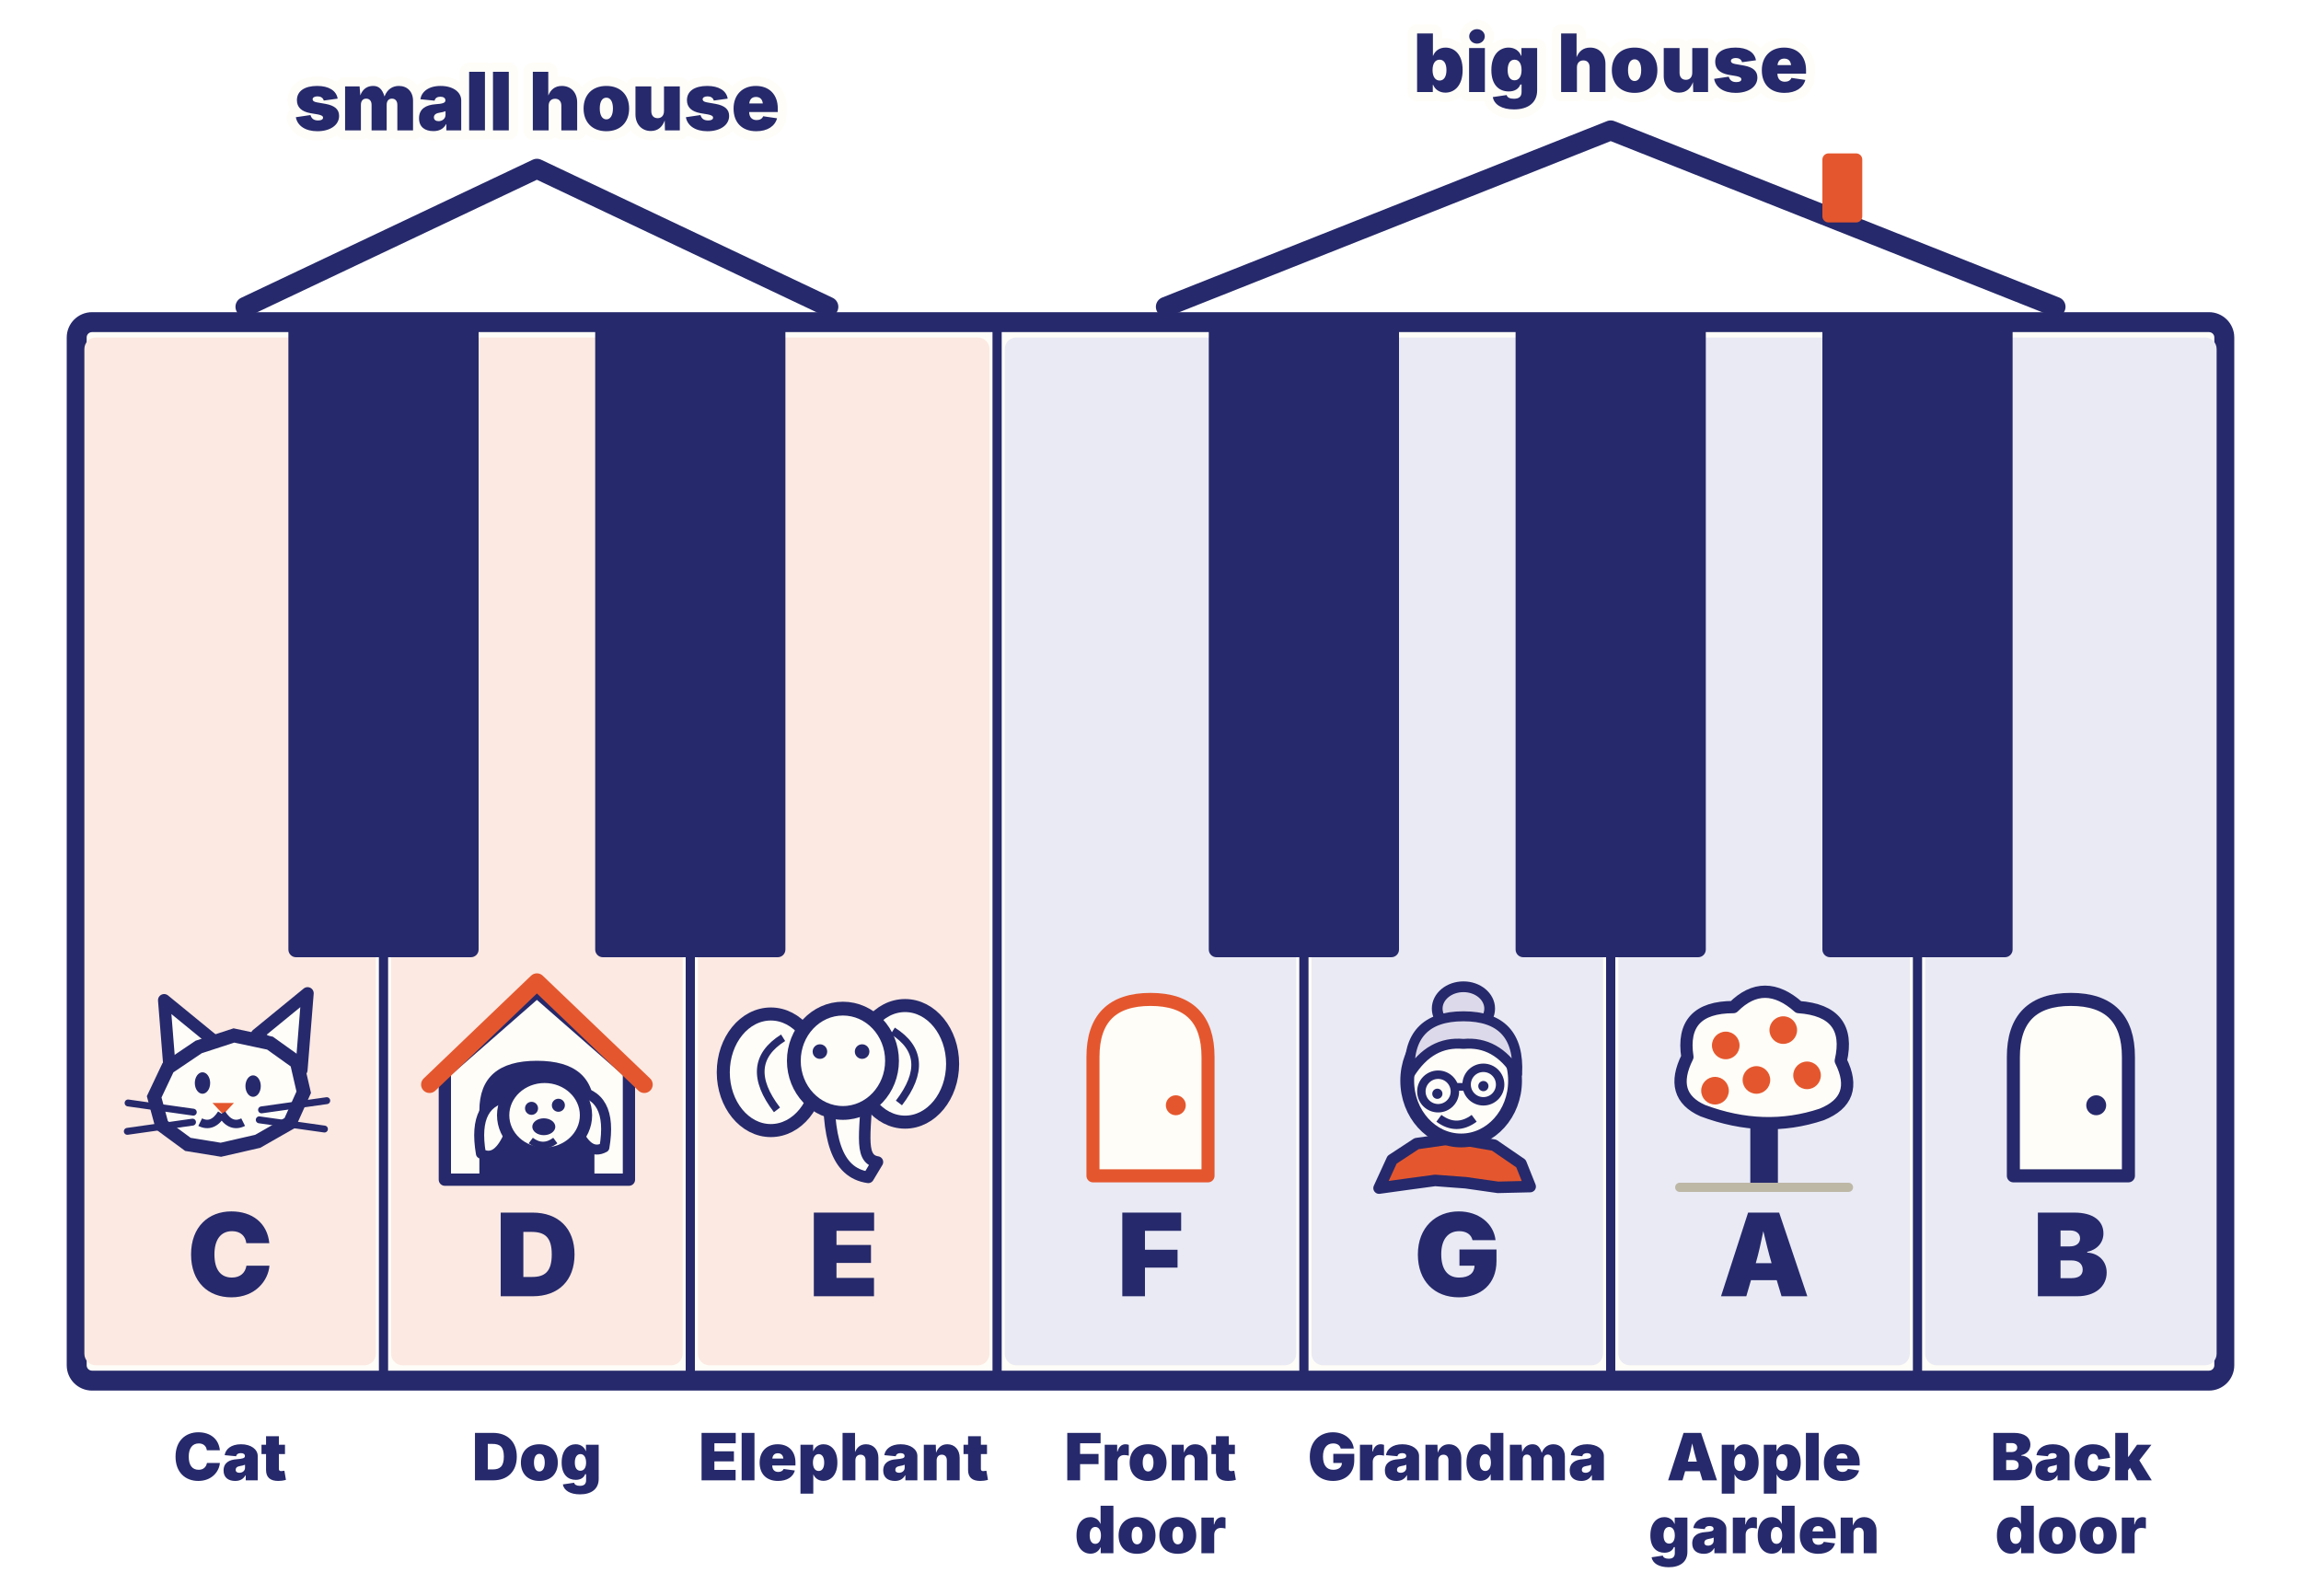
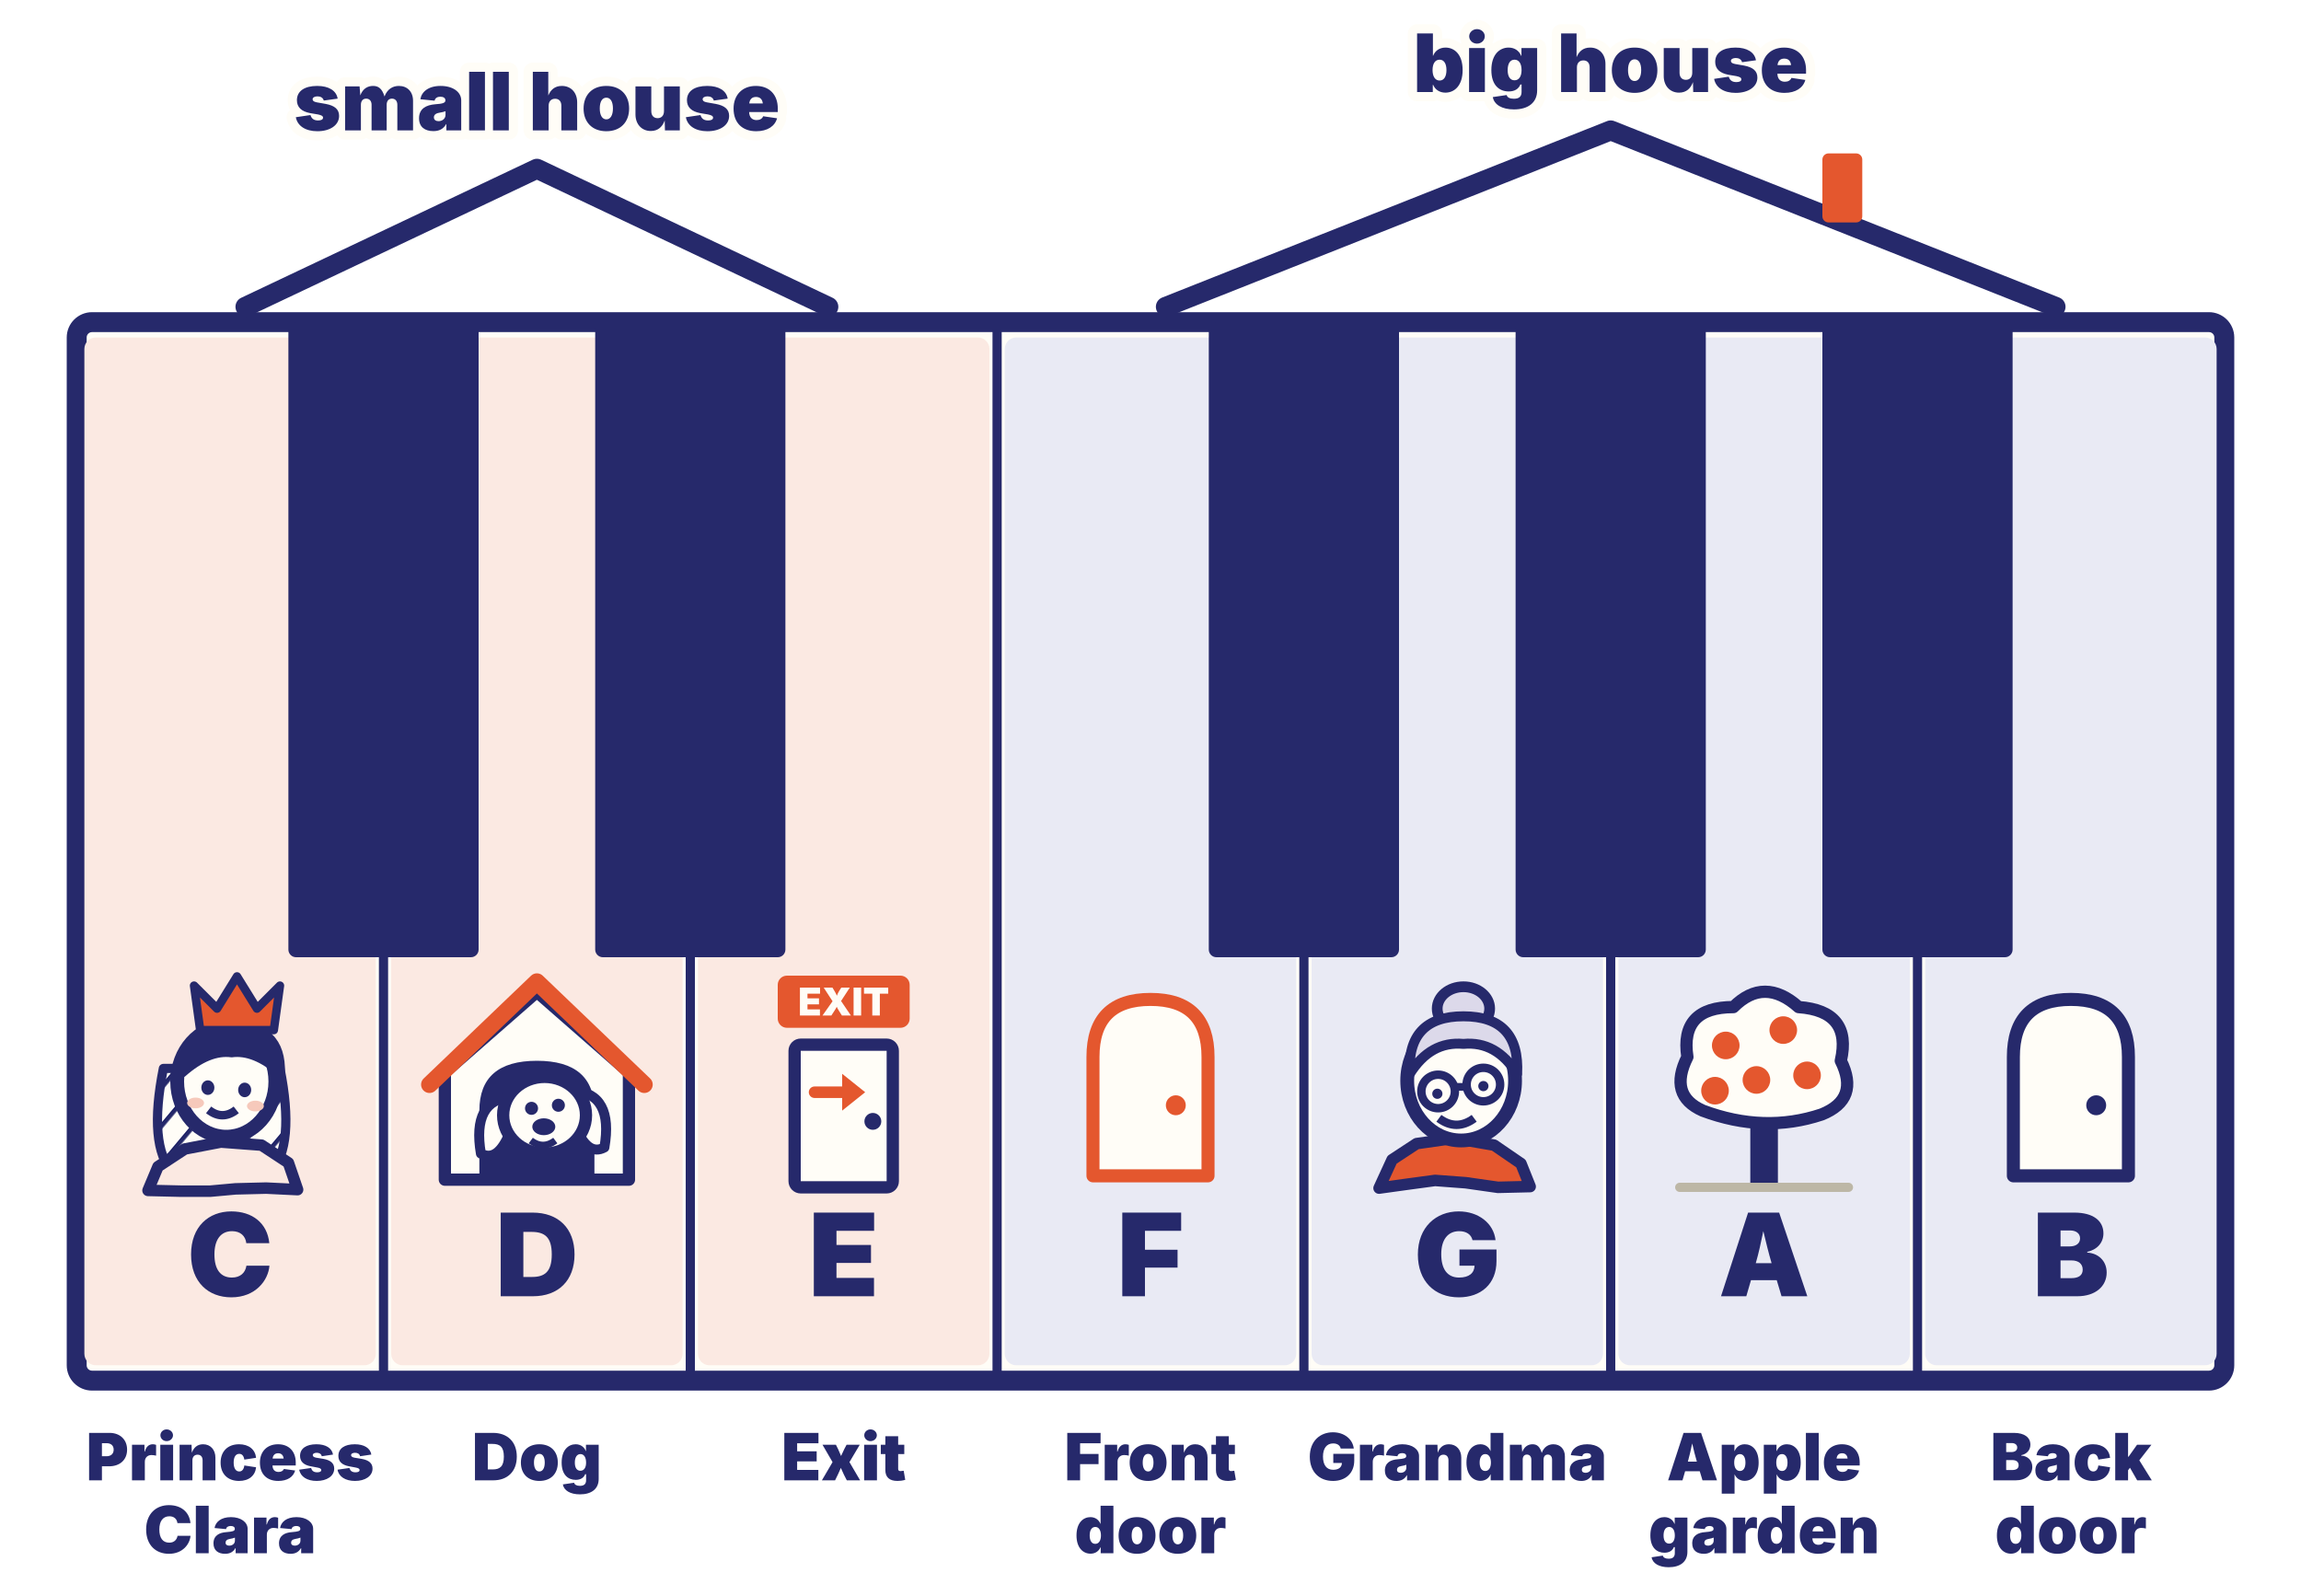
<svg xmlns="http://www.w3.org/2000/svg" viewBox="0 -4 300 208" width="600" height="416">
  <defs>
    <pattern id="penh5" width="3.2" height="3.2" patternUnits="userSpaceOnUse" patternTransform="rotate(40)">
      <rect width="3.2" height="3.2" fill="#fffdf7" />
      <line x1="0" y1="0" x2="0" y2="3.2" stroke="#26296b" stroke-width="1.15" />
    </pattern>
  </defs>
  <rect x="10" y="38" width="280" height="138" rx="2" fill="#fffdf7" stroke="#26296b" stroke-width="2.6" />
  <rect x="11" y="40" width="38" height="134" rx="1.5" fill="#fbe9e2" />
  <rect x="51" y="40" width="38" height="134" rx="1.5" fill="#fbe9e2" />
  <rect x="91" y="40" width="38" height="134" rx="1.5" fill="#fbe9e2" />
  <rect x="131" y="40" width="38" height="134" rx="1.5" fill="#e9eaf4" />
  <rect x="171" y="40" width="38" height="134" rx="1.5" fill="#e9eaf4" />
  <rect x="211" y="40" width="38" height="134" rx="1.5" fill="#e9eaf4" />
  <rect x="251" y="40" width="38" height="134" rx="1.5" fill="#e9eaf4" />
  <line x1="50" y1="38" x2="50" y2="176" fill="none" stroke="#26296b" stroke-width="1.2" stroke-linecap="round" />
  <line x1="90" y1="38" x2="90" y2="176" fill="none" stroke="#26296b" stroke-width="1.2" stroke-linecap="round" />
  <line x1="130" y1="38" x2="130" y2="176" fill="none" stroke="#26296b" stroke-width="1.2" stroke-linecap="round" />
  <line x1="170" y1="38" x2="170" y2="176" fill="none" stroke="#26296b" stroke-width="1.2" stroke-linecap="round" />
  <line x1="210" y1="38" x2="210" y2="176" fill="none" stroke="#26296b" stroke-width="1.2" stroke-linecap="round" />
  <line x1="250" y1="38" x2="250" y2="176" fill="none" stroke="#26296b" stroke-width="1.2" stroke-linecap="round" />
  <rect x="37.6" y="38" width="24.8" height="82.8" rx="1" fill="#26296b" />
  <rect x="77.6" y="38" width="24.8" height="82.8" rx="1" fill="#26296b" />
  <rect x="157.6" y="38" width="24.8" height="82.8" rx="1" fill="#26296b" />
  <rect x="197.6" y="38" width="24.8" height="82.8" rx="1" fill="#26296b" />
  <rect x="237.6" y="38" width="24.8" height="82.8" rx="1" fill="#26296b" />
  <text x="30" y="165" text-anchor="middle" font-size="15" font-weight="900" fill="#26296b" font-family="Inter,sans-serif">C</text>
  <text x="70" y="165" text-anchor="middle" font-size="15" font-weight="900" fill="#26296b" font-family="Inter,sans-serif">D</text>
  <text x="110" y="165" text-anchor="middle" font-size="15" font-weight="900" fill="#26296b" font-family="Inter,sans-serif">E</text>
  <text x="150" y="165" text-anchor="middle" font-size="15" font-weight="900" fill="#26296b" font-family="Inter,sans-serif">F</text>
  <text x="190" y="165" text-anchor="middle" font-size="15" font-weight="900" fill="#26296b" font-family="Inter,sans-serif">G</text>
  <text x="230" y="165" text-anchor="middle" font-size="15" font-weight="900" fill="#26296b" font-family="Inter,sans-serif">A</text>
  <text x="270" y="165" text-anchor="middle" font-size="15" font-weight="900" fill="#26296b" font-family="Inter,sans-serif">B</text>
  <polyline points="32,36 70,18 108,36" fill="none" stroke="#26296b" stroke-width="2.6" stroke-linecap="round" stroke-linejoin="round" />
  <text x="70" y="13" text-anchor="middle" font-size="10.5" font-weight="900" fill="#26296b" font-family="Inter,sans-serif" stroke="#fffdf7" stroke-width="2.4" stroke-linejoin="round" paint-order="stroke">small house</text>
  <polyline points="152,36 210,13 268,36" fill="none" stroke="#26296b" stroke-width="2.6" stroke-linecap="round" stroke-linejoin="round" />
  <rect x="237.6" y="16" width="5.2" height="9" rx="0.8" fill="#e4572e" />
  <text x="210" y="8" text-anchor="middle" font-size="10.5" font-weight="900" fill="#26296b" font-family="Inter,sans-serif" stroke="#fffdf7" stroke-width="2.4" stroke-linejoin="round" paint-order="stroke">big house</text>
-   <g transform="translate(0.6 0.6)">
-     <path d="M21.6,135.8 L20.8,125.8 L27.4,131.2 Z" fill="#fffdf7" stroke="#26296b" stroke-width="1.6" stroke-linejoin="round" />
+   <g transform="translate(-1.1 -0.5)">
+     <path d="M22.4,135.8 Q20.4,145.8 23.6,149.4 L36.4,149.4 Q39.6,145.8 37.6,135.8 Z" fill="url(#penh5)" stroke="#26296b" stroke-width="1.2" stroke-linejoin="round" />
+   </g>
+   <path d="M19.3 151.2L20.6 148.1L24.1 145.8L28.8 144.9L34.1 145.3L37.6 147.6L38.8 151.1L34.7 150.9L30.7 151L27.4 151.3L23.6 151.3Z" fill="#fbe9e2" stroke="#26296b" stroke-width="1.5" stroke-linejoin="round" />
+   <g transform="translate(-0.5 -0.2)">
+     <ellipse cx="30" cy="137.2" rx="6.4" ry="7.2" fill="#fffdf7" stroke="#26296b" stroke-width="1.8" />
+   </g>
+   <g transform="translate(0.2 -0.1)">
+     <path d="M23.6,136 Q23.4,129.8 30,129.8 Q36.6,129.8 36.4,136 Q33,133 30,133.4 Q27,133 23.6,136 Z" fill="#26296b" stroke="#26296b" stroke-width="1.1" stroke-linejoin="round" />
  </g>
  <g transform="translate(0.9 -0.3)">
-     <path d="M38.4,135.8 L39.2,125.8 L32.6,131.2 Z" fill="#fffdf7" stroke="#26296b" stroke-width="1.6" stroke-linejoin="round" />
+     <path d="M25.2,130.6 L24.4,124.8 L27.4,127.8 L30,123.6 L32.6,127.8 L35.6,124.8 L34.8,130.6 Z" fill="#e4572e" stroke="#26296b" stroke-width="1.1" stroke-linejoin="round" />
  </g>
-   <path d="M20.1 139L21.1 142.7L24.5 145.2L28.8 145.9L33.6 144.8L37.8 142.4L39.6 138.4L38.7 134.5L35.2 132L30.5 131L25.9 132.5L21.9 135.2Z" fill="#fffdf7" stroke="#26296b" stroke-width="1.8" />
-   <g transform="translate(-0.3 -0.4)">
-     <ellipse cx="26.7" cy="137.6" rx="1" ry="1.4" fill="#26296b" />
+   <g transform="translate(-0.5 -0.4)">
+     <ellipse cx="27.6" cy="138.2" rx="0.85" ry="0.95" fill="#26296b" />
  </g>
-   <g transform="translate(-0.3 0)">
-     <ellipse cx="33.3" cy="137.6" rx="1" ry="1.4" fill="#26296b" />
+   <g transform="translate(-0.5 -0.1)">
+     <ellipse cx="32.4" cy="138.2" rx="0.85" ry="0.95" fill="#26296b" />
  </g>
-   <g transform="translate(-0.9 -0.4)">
-     <path d="M28.6,140.2 L31.4,140.2 L30,141.7 Z" fill="#e4572e" stroke-linejoin="round" />
+   <g transform="translate(-0.6 -0.6)">
+     <ellipse cx="26.1" cy="140.4" rx="1.1" ry="0.7" fill="#f6c9bb" />
  </g>
-   <g transform="translate(-1.1 -0.5)">
-     <path d="M30,141.7 Q28.8,143.6 27.2,142.8 M30,141.7 Q31.2,143.6 32.8,142.8" fill="none" stroke="#26296b" stroke-width="1.1" stroke-linejoin="round" />
+   <g transform="translate(-0.6 -0.2)">
+     <ellipse cx="33.9" cy="140.4" rx="1.1" ry="0.7" fill="#f6c9bb" />
  </g>
-   <g transform="translate(-0.8 0)">
-     <line x1="26" y1="141" x2="17.5" y2="139.8" fill="none" stroke="#26296b" stroke-width="0.9" stroke-linecap="round" />
+   <g transform="translate(-1 -0.5)">
+     <path d="M28.2,141.2 Q30,142.6 31.8,141.2" fill="none" stroke="#26296b" stroke-width="1.1" stroke-linejoin="round" />
  </g>
-   <g transform="translate(-0.9 0.1)">
-     <line x1="26" y1="142.2" x2="17.5" y2="143.4" fill="none" stroke="#26296b" stroke-width="0.9" stroke-linecap="round" />
-   </g>
-   <g transform="translate(0.1 -0.3)">
-     <line x1="34" y1="141" x2="42.5" y2="139.8" fill="none" stroke="#26296b" stroke-width="0.9" stroke-linecap="round" />
-   </g>
-   <g transform="translate(-0.2 -0.2)">
-     <line x1="34" y1="142.2" x2="42.5" y2="143.4" fill="none" stroke="#26296b" stroke-width="0.9" stroke-linecap="round" />
-   </g>
-   <text x="30" y="189" text-anchor="middle" font-size="8.5" font-weight="900" fill="#26296b" font-family="Inter,sans-serif">Cat</text>
+   <text x="30" y="189" text-anchor="middle" font-size="8.5" font-weight="900" fill="#26296b" font-family="Inter,sans-serif">Princess</text>
+   <text x="30" y="198.5" text-anchor="middle" font-size="8.5" font-weight="900" fill="#26296b" font-family="Inter,sans-serif">Clara</text>
  <path d="M58,149.8 L58,135.8 L70,125.3 L82,135.8 L82,149.8 Z" fill="#fffdf7" stroke="#26296b" stroke-width="1.6" stroke-linejoin="round" />
  <polyline points="56,137.4 70,124 84,137.4" fill="none" stroke="#e4572e" stroke-width="2.2" stroke-linecap="round" stroke-linejoin="round" />
  <path d="M62.5,149.8 L62.5,140.8 Q62.5,134.3 70,134.3 Q77.5,134.3 77.5,140.8 L77.5,149.8 Z" fill="#26296b" stroke-linejoin="round" />
  <g transform="translate(0.9 0.2)">
    <path d="M65.8,138.8 Q60.6,139.2 61.8,146.2 Q64,147.4 65.6,143.4 Z" fill="#fffdf7" stroke="#26296b" stroke-width="1.3" stroke-linejoin="round" />
  </g>
  <g transform="translate(0.6 -0.6)">
    <path d="M74.2,138.8 Q79.4,139.2 78.2,146.2 Q76,147.4 74.4,143.4 Z" fill="#fffdf7" stroke="#26296b" stroke-width="1.3" stroke-linejoin="round" />
  </g>
  <g transform="translate(1 -1)">
    <ellipse cx="70" cy="142.4" rx="5.4" ry="5" fill="#fffdf7" stroke="#26296b" stroke-width="1.6" />
  </g>
  <g transform="translate(1.3 -0.7)">
    <ellipse cx="68" cy="141.2" rx="0.85" ry="0.85" fill="#26296b" />
  </g>
  <g transform="translate(0.8 -1.1)">
    <ellipse cx="72" cy="141.2" rx="0.85" ry="0.85" fill="#26296b" />
  </g>
  <g transform="translate(0.9 -0.9)">
    <ellipse cx="70" cy="143.8" rx="1.5" ry="1.1" fill="#26296b" />
  </g>
  <g transform="translate(0.8 -0.7)">
    <path d="M68.4,145.4 Q70,146.6 71.6,145.4" fill="none" stroke="#26296b" stroke-width="0.9" stroke-linejoin="round" />
  </g>
  <text x="70" y="189" text-anchor="middle" font-size="8.5" font-weight="900" fill="#26296b" font-family="Inter,sans-serif">Dog</text>
-   <g transform="translate(-0.9 0)">
-     <ellipse cx="101.4" cy="135.8" rx="6.2" ry="7.6" fill="#fffdf7" stroke="#26296b" stroke-width="1.7" />
-   </g>
-   <g transform="translate(-0.6 -1.1)">
-     <ellipse cx="118.6" cy="135.8" rx="6.2" ry="7.6" fill="#fffdf7" stroke="#26296b" stroke-width="1.7" />
-   </g>
-   <g transform="translate(-0.9 -0.1)">
-     <path d="M103,131.4 Q97.6,134.8 102.2,140.8" fill="none" stroke="#26296b" stroke-width="1" stroke-linejoin="round" />
-   </g>
-   <g transform="translate(-0.6 -1)">
-     <path d="M117,131.4 Q122.4,134.8 117.8,140.8" fill="none" stroke="#26296b" stroke-width="1" stroke-linejoin="round" />
-   </g>
-   <g transform="translate(0.6 -0.5)">
-     <path d="M107.5,136.8 C107.2,144.8 108.4,149.4 112.6,150 L113.8,148 C111.2,147.6 112.4,143.8 112.5,136.8 Z" fill="#fffdf7" stroke="#26296b" stroke-width="1.5" stroke-linejoin="round" />
-   </g>
-   <g transform="translate(-0.1 -0.5)">
-     <ellipse cx="110" cy="134.8" rx="6.4" ry="6.8" fill="#fffdf7" stroke="#26296b" stroke-width="1.8" />
-   </g>
-   <g transform="translate(-0.4 -0.5)">
-     <ellipse cx="107.3" cy="133.6" rx="0.95" ry="0.95" fill="#26296b" />
-   </g>
-   <g transform="translate(-0.3 -0.5)">
-     <ellipse cx="112.7" cy="133.6" rx="0.95" ry="0.95" fill="#26296b" />
-   </g>
-   <text x="110" y="189" text-anchor="middle" font-size="8.5" font-weight="900" fill="#26296b" font-family="Inter,sans-serif">Elephant</text>
+   <rect x="101.4" y="123.2" width="17.2" height="6.8" rx="1.2" fill="#e4572e" />
+   <text x="110" y="128.4" text-anchor="middle" font-size="5" font-weight="900" fill="#fffdf7" font-family="Inter,sans-serif">EXIT</text>
+   <rect x="103.6" y="132.2" width="12.8" height="18.6" rx="0.8" fill="#fffdf7" stroke="#26296b" stroke-width="1.6" />
+   <ellipse cx="113.8" cy="142.2" rx="1.1" ry="1.1" fill="#26296b" />
+   <line x1="106.2" y1="138.4" x2="110.6" y2="138.4" fill="none" stroke="#e4572e" stroke-width="1.5" stroke-linecap="round" />
+   <path d="M109.8,136 L112.8,138.4 L109.8,140.8 Z" fill="#e4572e" stroke-linejoin="round" />
+   <text x="110" y="189" text-anchor="middle" font-size="8.5" font-weight="900" fill="#26296b" font-family="Inter,sans-serif">Exit</text>
  <path d="M142.5,149.3 L142.5,133.8 Q142.5,126.3 150,126.3 Q157.5,126.3 157.5,133.8 L157.5,149.3 Z" fill="#fffdf7" stroke="#e4572e" stroke-width="1.7" stroke-linejoin="round" />
  <ellipse cx="153.3" cy="140.1" rx="1.3" ry="1.3" fill="#e4572e" />
  <text x="150" y="189" text-anchor="middle" font-size="8.5" font-weight="900" fill="#26296b" font-family="Inter,sans-serif">Front</text>
  <text x="150" y="198.5" text-anchor="middle" font-size="8.5" font-weight="900" fill="#26296b" font-family="Inter,sans-serif">door</text>
  <path d="M179.8 150.9L181.5 147.2L184.7 145.1L189.6 144.4L194.8 145.3L198.3 147.7L199.5 150.7L195.3 150.8L191.1 150.2L187.1 149.9L183.4 150.4Z" fill="#e4572e" stroke="#26296b" stroke-width="1.5" stroke-linejoin="round" />
  <g transform="translate(0.8 -0.2)">
    <ellipse cx="190" cy="127.7" rx="3.42" ry="2.85" fill="#dcd9ea" stroke="#26296b" stroke-width="1.4" />
  </g>
  <g transform="translate(0.5 0)">
    <ellipse cx="190" cy="136.9" rx="7.03" ry="7.79" fill="#fffdf7" stroke="#26296b" stroke-width="1.8" />
  </g>
  <g transform="translate(0.8 -0.4)">
    <path d="M183,136.4 Q182.6,128.9 190,128.9 Q197.4,128.9 197,136.4 Q194.3,132.1 190,132.5 Q185.7,132.1 183,136.4 Z" fill="#dcd9ea" stroke="#26296b" stroke-width="1.3" stroke-linejoin="round" />
  </g>
  <g transform="translate(0.3 0.5)">
    <ellipse cx="187.2" cy="137.8" rx="2.185" ry="2.185" fill="none" stroke="#26296b" stroke-width="1.1" />
  </g>
  <g transform="translate(0.5 -0.4)">
    <ellipse cx="192.9" cy="137.8" rx="2.185" ry="2.185" fill="none" stroke="#26296b" stroke-width="1.1" />
  </g>
  <g transform="translate(0.4 0.1)">
    <line x1="189.3" y1="137.6" x2="190.7" y2="137.6" fill="none" stroke="#26296b" stroke-width="1" stroke-linecap="round" />
  </g>
  <g transform="translate(0.2 0.6)">
    <ellipse cx="187.2" cy="138" rx="0.665" ry="0.665" fill="#26296b" />
  </g>
  <g transform="translate(0.5 -0.4)">
    <ellipse cx="192.9" cy="138" rx="0.665" ry="0.665" fill="#26296b" />
  </g>
  <g transform="translate(-0.1 0.2)">
    <path d="M187.7,141.6 Q190,143.3 192.3,141.6" fill="none" stroke="#26296b" stroke-width="1.1" stroke-linejoin="round" />
  </g>
  <text x="190" y="189" text-anchor="middle" font-size="8.5" font-weight="900" fill="#26296b" font-family="Inter,sans-serif">Grandma</text>
  <rect x="228.2" y="138.8" width="3.6" height="12" rx="0.6" fill="#26296b" />
  <path d="M222,140.8 Q217.5,138.8 220,133.8 Q219,127.3 226,127.3 Q230,123.3 234.5,127.3 Q241.5,127.8 240,134.3 Q242.5,139.3 237.5,141.3 Q230,143.8 222,140.8 Z" fill="#fffdf7" stroke="#26296b" stroke-width="1.6" stroke-linejoin="round" />
  <ellipse cx="225" cy="132.3" rx="1.8" ry="1.8" fill="#e4572e" />
  <ellipse cx="232.5" cy="130.3" rx="1.8" ry="1.8" fill="#e4572e" />
  <ellipse cx="229" cy="136.8" rx="1.8" ry="1.8" fill="#e4572e" />
  <ellipse cx="235.6" cy="136.2" rx="1.8" ry="1.8" fill="#e4572e" />
  <ellipse cx="223.6" cy="138.2" rx="1.8" ry="1.8" fill="#e4572e" />
  <line x1="219" y1="150.8" x2="241" y2="150.8" fill="none" stroke="#bdb7a6" stroke-width="1.2" stroke-linecap="round" />
  <text x="230" y="189" text-anchor="middle" font-size="8.5" font-weight="900" fill="#26296b" font-family="Inter,sans-serif">Apple</text>
  <text x="230" y="198.5" text-anchor="middle" font-size="8.5" font-weight="900" fill="#26296b" font-family="Inter,sans-serif">garden</text>
  <path d="M262.5,149.3 L262.5,133.8 Q262.5,126.3 270,126.3 Q277.5,126.3 277.5,133.8 L277.5,149.3 Z" fill="#fffdf7" stroke="#26296b" stroke-width="1.7" stroke-linejoin="round" />
  <ellipse cx="273.3" cy="140.1" rx="1.3" ry="1.3" fill="#26296b" />
  <text x="270" y="189" text-anchor="middle" font-size="8.5" font-weight="900" fill="#26296b" font-family="Inter,sans-serif">Back</text>
  <text x="270" y="198.5" text-anchor="middle" font-size="8.5" font-weight="900" fill="#26296b" font-family="Inter,sans-serif">door</text>
</svg>
